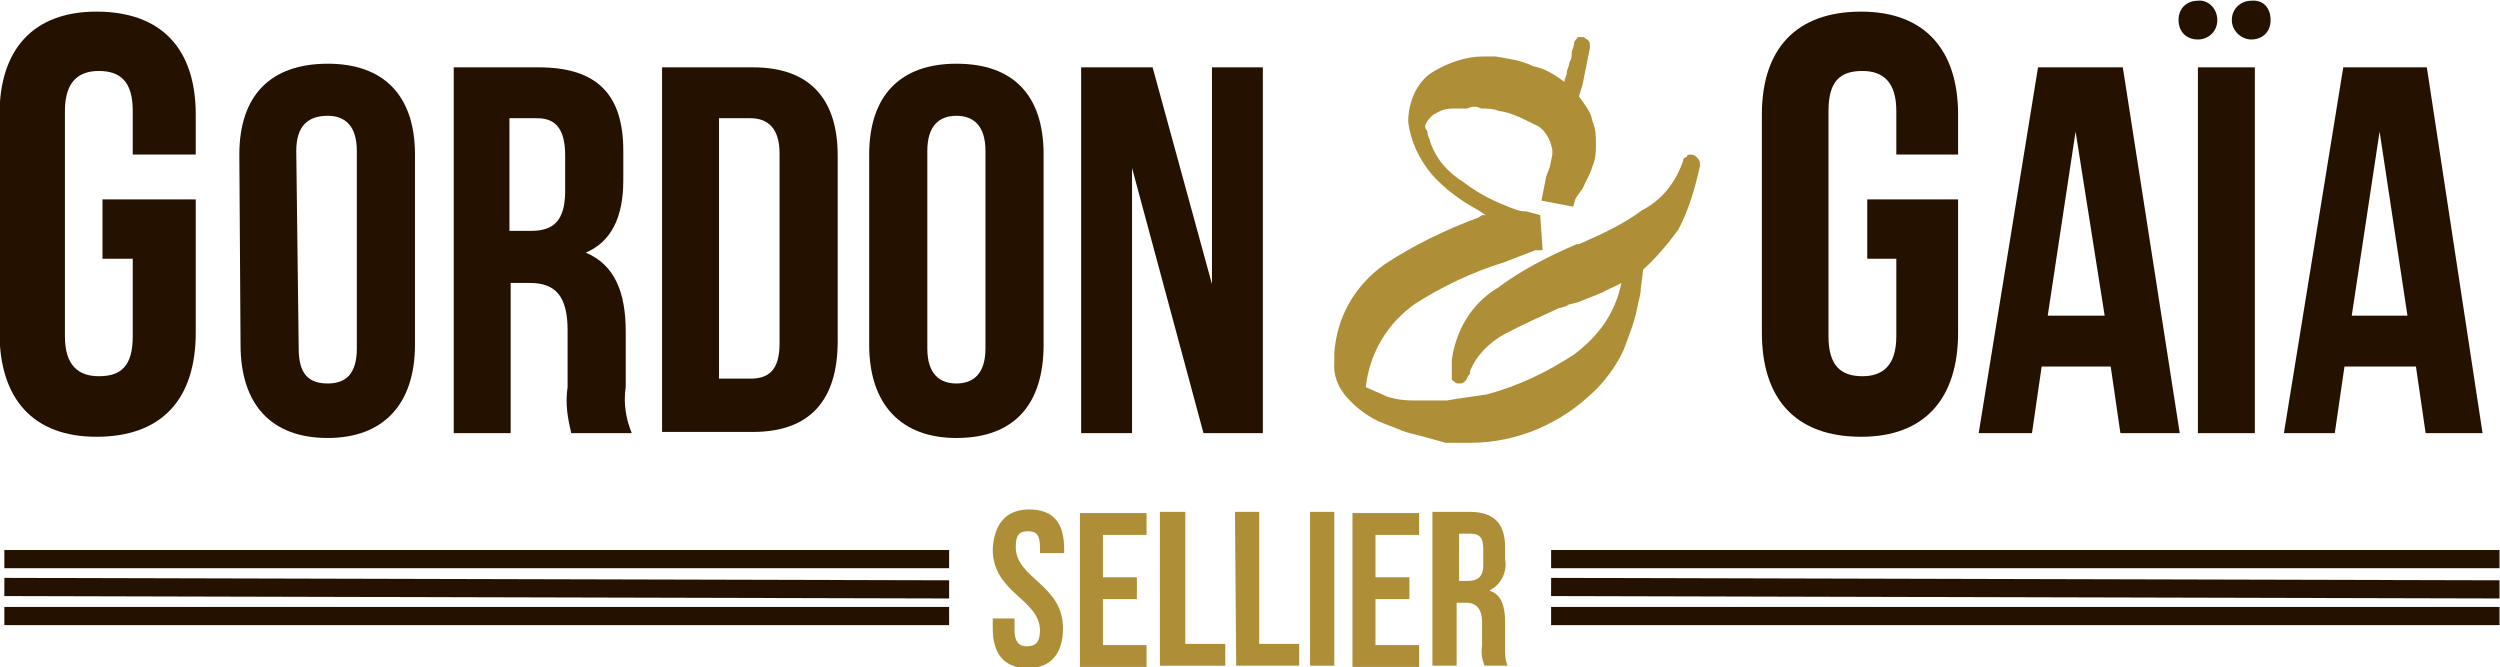
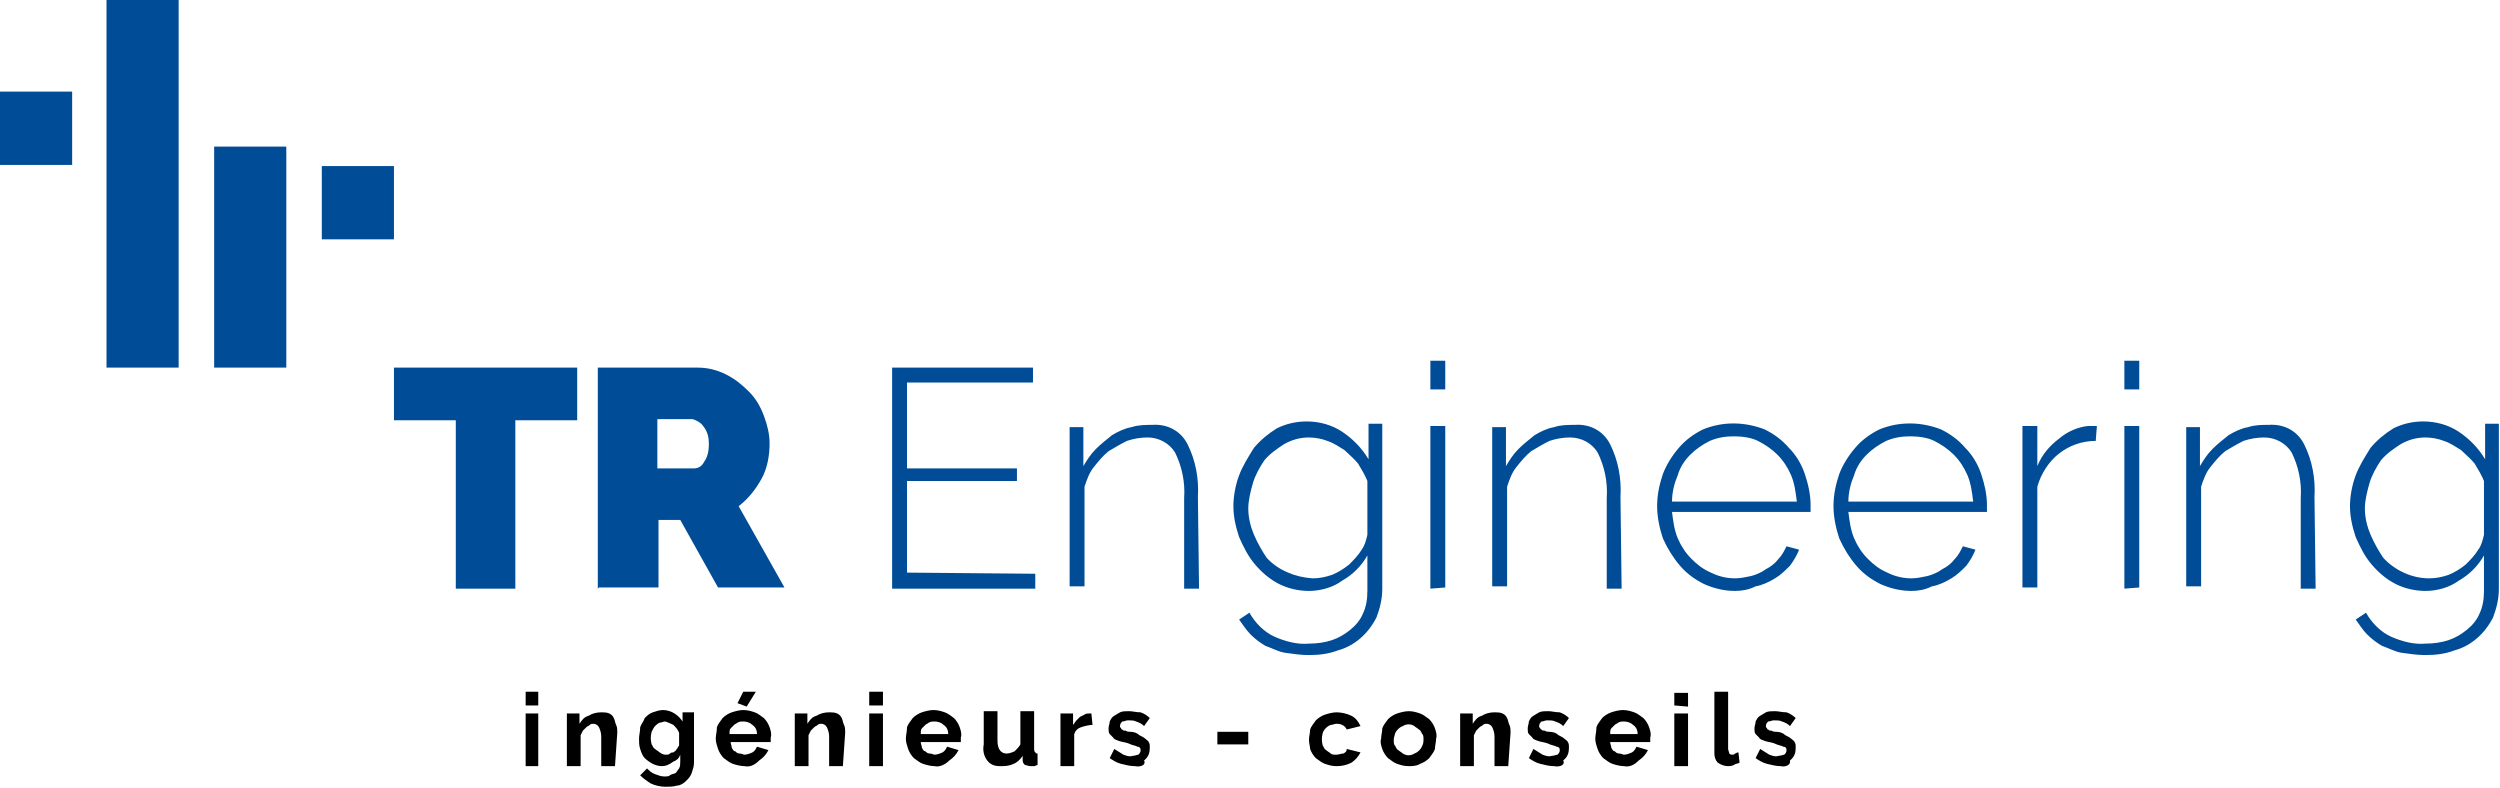
- <svg xmlns="http://www.w3.org/2000/svg" version="1.1" id="Calque_1" x="0px" y="0px" viewBox="0 0 516 137.5" style="enable-background:new 0 0 516 137.5;" xml:space="preserve">
+ <svg xmlns="http://www.w3.org/2000/svg" version="1.1" id="Layer_1" x="0px" y="0px" viewBox="0 0 218.3 68.8" style="enable-background:new 0 0 218.3 68.8;" xml:space="preserve">
  <style type="text/css">
- 	.st0{fill:#AE8E36;}
- 	.st1{fill:#241100;}
- 	.st2{fill:none;stroke:#241100;stroke-width:1.5;stroke-miterlimit:25;}
+ 	.st0{fill:#004C97;}
</style>
-   <g transform="translate(157.4,245.9) scale(2.5,2.5) translate(-63.2,-16.9)">
-     <path class="st0" d="M138.8-62.5c-0.8,1.1-1.8,2.3-2.9,3.3l-0.2,1.6c0,0.5-0.2,1-0.3,1.6c-0.2,1.1-0.7,2.3-1.1,3.4   c-0.5,1.1-1.3,2.3-2.3,3.3c-2.8,2.8-6.5,4.4-10.4,4.4c-0.7,0-1.3,0-2,0c-0.7-0.2-1.1-0.3-1.8-0.5c-0.7-0.2-1.3-0.3-1.8-0.5   c-0.7-0.3-1.3-0.5-2-0.8c-1-0.5-1.8-1.1-2.6-2c-0.7-0.8-1.1-1.8-1-2.9v-0.2v-0.2v-0.3c0.2-2.9,1.6-5.5,4.1-7.3   c2.4-1.6,5.1-2.9,7.8-3.9l0.3-0.2h0.3l-0.3-0.2l-0.3-0.2c-1.5-0.8-2.8-1.8-3.8-2.9c-1.1-1.3-1.8-2.8-2-4.4c0-1.6,0.7-3.3,2-4.1   c1.3-0.8,2.8-1.3,4.2-1.3h0.5h0.5c1.1,0.2,2.1,0.3,3.1,0.8c1,0.2,1.8,0.7,2.6,1.3c0-0.3,0.2-0.5,0.2-0.8c0-0.2,0.2-0.5,0.2-0.8   c0.2-0.3,0.2-0.5,0.2-0.8c0-0.2,0.2-0.5,0.2-0.8c0-0.2,0.2-0.3,0.3-0.5c0,0,0.2,0,0.3,0h0.2c0,0,0.2,0.2,0.3,0.2   c0.2,0.2,0.2,0.3,0.2,0.5v0.2l-0.2,1l-0.2,1l-0.2,1l-0.3,1c0.5,0.7,1,1.3,1.1,2c0.3,0.7,0.3,1.3,0.3,2c0,0.5,0,1.1-0.3,1.8   c-0.2,0.7-0.5,1.1-0.8,1.8l-0.5,0.7c-0.2,0.3-0.2,0.7-0.3,0.8l-2.6-0.5l0.2-1l0.2-1l0.3-0.8l0.2-1c0-0.2,0-0.2,0-0.2v-0.2   c-0.2-1-0.7-1.8-1.5-2.1c-1-0.5-2-1-2.9-1.1c-0.5-0.2-1-0.2-1.5-0.2c-0.3-0.2-0.8-0.2-1.1,0h-0.7h-0.5c-0.7,0-1.1,0.2-1.6,0.5   c-0.3,0.2-0.7,0.7-0.7,1c0,0.2,0.2,0.3,0.2,0.5c0,0.3,0.2,0.5,0.2,0.7c0.5,1.5,1.5,2.6,2.8,3.4c1.3,1,2.6,1.6,3.9,2.1   c0.5,0.2,0.8,0.3,1.3,0.3l1.1,0.3l0.2,2.9h-0.2H127c-0.5,0.2-0.8,0.3-1.3,0.5l-1.3,0.5c-2.6,0.8-5.1,2-7.3,3.4   c-2.3,1.6-3.8,4.1-4.1,6.9c0.7,0.3,1.1,0.5,1.8,0.8c0.7,0.2,1.3,0.3,2,0.3c1,0,2,0,2.9,0c1.1-0.2,2.1-0.3,3.3-0.5   c2.6-0.7,4.9-1.8,7.2-3.3c2-1.5,3.4-3.4,3.9-5.9c-0.5,0.3-1.1,0.5-1.6,0.8l-2,0.8l-0.8,0.2c-0.2,0.2-0.5,0.2-0.8,0.3   c-1.5,0.7-2.9,1.3-4.4,2.1c-1.3,0.7-2.4,1.8-2.9,3.1c0,0,0,0,0,0.2c-0.2,0.2-0.2,0.3-0.3,0.5c-0.2,0.2-0.3,0.3-0.5,0.3h-0.2   c-0.2,0-0.3-0.2-0.5-0.3c0-0.2,0-0.3,0-0.3c0-0.2,0-0.3,0-0.3c0-0.2,0-0.3,0-0.3v-0.2v-0.2c0-0.2,0-0.2,0-0.3   c0.3-2.4,1.6-4.7,3.8-6c2-1.5,4.2-2.6,6.5-3.6l0,0h0.2c1.8-0.8,3.6-1.6,5.2-2.8c1.6-0.8,2.8-2.3,3.4-4.1c0-0.2,0.2-0.3,0.3-0.3   c0-0.2,0.2-0.2,0.3-0.2s0.3,0,0.5,0.2c0.2,0.2,0.3,0.3,0.3,0.7C140.2-66,139.7-64.2,138.8-62.5L138.8-62.5z" />
-     <path class="st1" d="M8.7-65h7.7V-54c0,5.5-2.8,8.6-8.2,8.6c-5.2,0-8-3.1-8-8.6V-72c0-5.4,2.8-8.5,8-8.5c5.4,0,8.2,3.1,8.2,8.5v3.3   h-5.2v-3.6c0-2.4-1-3.3-2.8-3.3c-1.6,0-2.8,0.8-2.8,3.3v18.6c0,2.4,1.1,3.3,2.8,3.3c1.8,0,2.8-0.8,2.8-3.3v-6.4H8.7V-65z" />
-     <path class="st1" d="M20-68.7c0-4.9,2.6-7.5,7.3-7.5c4.6,0,7.2,2.6,7.2,7.5v15.7c0,4.9-2.6,7.7-7.2,7.7c-4.7,0-7.2-2.8-7.2-7.7   L20-68.7z M24.9-52.7c0,2.1,0.8,2.9,2.4,2.9c1.5,0,2.4-0.8,2.4-2.9v-16.3c0-2.1-1-2.9-2.4-2.9c-1.6,0-2.6,0.8-2.6,2.9L24.9-52.7z" />
-     <path class="st1" d="M47.4-45.7c-0.3-1.3-0.5-2.4-0.3-3.8v-4.7c0-2.8-1-3.9-3.1-3.9h-1.6v12.4h-4.7v-30.2h7c4.9,0,7,2.3,7,6.9v2.4   c0,3.1-1,5.1-3.1,6c2.4,1,3.3,3.3,3.3,6.5v4.6c-0.2,1.3,0,2.6,0.5,3.8H47.4z M42.3-71.7v9.3h1.8c1.8,0,2.8-0.8,2.8-3.3v-2.9   c0-2.1-0.7-3.1-2.3-3.1H42.3z" />
-     <path class="st1" d="M54.9-75.9h7.5c4.7,0,7,2.6,7,7.3v15.3c0,4.9-2.3,7.5-7,7.5h-7.5V-75.9z M59.6-71.7v21.5h2.6   c1.5,0,2.4-0.7,2.4-2.9v-15.7c0-2.1-1-2.9-2.4-2.9H59.6z" />
-     <path class="st1" d="M72-68.7c0-4.9,2.6-7.5,7.2-7.5c4.7,0,7.2,2.6,7.2,7.5v15.7c0,4.9-2.4,7.7-7.2,7.7c-4.6,0-7.2-2.8-7.2-7.7   V-68.7z M76.8-52.7c0,2.1,1,2.9,2.4,2.9s2.4-0.8,2.4-2.9v-16.3c0-2.1-1-2.9-2.4-2.9s-2.4,0.8-2.4,2.9V-52.7z" />
-     <path class="st1" d="M93.7-67.6v21.9h-4.2v-30.2h5.9l4.9,17.9v-17.9h4.2v30.2h-4.9L93.7-67.6z" />
-     <path class="st1" d="M154.4-65h7.5V-54c0,5.5-2.8,8.6-8,8.6c-5.4,0-8.2-3.1-8.2-8.6V-72c0-5.4,2.8-8.5,8.2-8.5c5.2,0,8,3.1,8,8.5   v3.3h-5.1v-3.6c0-2.4-1.1-3.3-2.8-3.3c-1.8,0-2.8,0.8-2.8,3.3v18.6c0,2.4,1,3.3,2.8,3.3c1.6,0,2.8-0.8,2.8-3.3v-6.4h-2.4V-65z" />
-     <path class="st1" d="M180.2-45.7h-4.9l-0.8-5.5h-5.7l-0.8,5.5h-4.4l4.9-30.2h7L180.2-45.7z M169.3-55.4h4.7l-2.4-15.2L169.3-55.4z" />
-     <path class="st1" d="M181.7-75.9h4.7v30.2h-4.7V-75.9z" />
-     <path class="st1" d="M205.2-45.7h-4.7l-0.8-5.5h-5.9l-0.8,5.5h-4.2l4.9-30.2h6.9L205.2-45.7z M194.4-55.4h4.6l-2.3-15.2L194.4-55.4   z" />
-     <path class="st1" d="M183.3-79.8c0,1-0.8,1.6-1.6,1.6c-1,0-1.6-0.7-1.6-1.6c0-1,0.7-1.6,1.6-1.6C182.5-81.5,183.3-80.8,183.3-79.8z   " />
-     <path class="st1" d="M187.7-79.8c0,1-0.7,1.6-1.6,1.6c-0.8,0-1.6-0.7-1.6-1.6c0-1,0.8-1.6,1.6-1.6   C187.1-81.5,187.7-80.8,187.7-79.8z" />
-     <path class="st0" d="M85.2-39.4c2,0,2.9,1.1,2.9,3.3v0.3h-2v-0.5c0-1-0.3-1.3-1-1.3s-1,0.3-1,1.3c0,2.6,3.9,3.1,3.9,6.7   c0,2.1-1,3.3-2.9,3.3s-2.9-1.1-2.9-3.3v-0.8h1.8v1c0,0.8,0.3,1.3,1,1.3c0.7,0,1.1-0.3,1.1-1.3c0-2.6-3.9-3.1-3.9-6.7   C82.3-38.2,83.3-39.4,85.2-39.4L85.2-39.4z" />
-     <path class="st0" d="M91.3-33.8h2.8v1.8h-2.8v3.8h3.6v1.8h-5.5v-12.7h5.5v1.8h-3.6V-33.8z" />
-     <path class="st0" d="M96-39.2h2.1v10.9h3.3v1.8H96V-39.2z" />
-     <path class="st0" d="M102.2-39.2h2v10.9h3.3v1.8h-5.2L102.2-39.2z" />
-     <path class="st0" d="M113.8-33.8h2.8v1.8h-2.8v3.8h3.6v1.8h-5.5v-12.7h5.5v1.8h-3.6V-33.8z" />
-     <path class="st0" d="M122.8-26.5c-0.2-0.5-0.3-1.1-0.2-1.6v-2c0-1.1-0.5-1.6-1.3-1.6h-0.8v5.2h-2v-12.7h3.1c2,0,2.9,1,2.9,2.9v1   c0.2,1-0.3,2.1-1.3,2.6c1,0.3,1.3,1.3,1.3,2.6v2c0,0.7,0,1.1,0.2,1.6H122.8z M120.7-37.4v3.9h0.7c0.8,0,1.3-0.3,1.3-1.3v-1.3   c0-1-0.3-1.3-1.1-1.3L120.7-37.4z" />
-     <path class="st0" d="M108.4-39.2h2v12.7h-2V-39.2z" />
-     <path class="st2" d="M206.6-35.3h-78.3" />
-     <path class="st2" d="M206.6-32.8L128.3-33" />
-     <path class="st2" d="M206.6-30.6h-78.3" />
-     <path class="st2" d="M78.6-35.3h-78" />
-     <path class="st2" d="M78.6-32.8L0.6-33" />
-     <path class="st2" d="M78.6-30.6h-78" />
+   <g>
+     <path id="Path_1" d="M45.9,61.6v-1.2H47v1.2H45.9z M45.9,66.9v-4.6H47v4.6H45.9z M53.7,66.9h-1.2v-2.6c0-0.3-0.1-0.6-0.2-0.8   c-0.1-0.2-0.3-0.3-0.5-0.3c-0.1,0-0.2,0-0.3,0.1c-0.1,0.1-0.2,0.1-0.3,0.2c-0.1,0.1-0.2,0.2-0.3,0.3l-0.2,0.4v2.7h-1.2v-4.6h1.1   v0.9c0.2-0.3,0.4-0.6,0.8-0.7c0.3-0.2,0.7-0.3,1.1-0.3c0.2,0,0.5,0,0.7,0.1c0.2,0.1,0.3,0.2,0.4,0.4c0.1,0.2,0.1,0.4,0.2,0.6   c0.1,0.2,0.1,0.4,0.1,0.7L53.7,66.9L53.7,66.9z M57.8,66.9c-0.3,0-0.6-0.1-0.8-0.2c-0.2-0.1-0.5-0.3-0.7-0.5   c-0.2-0.2-0.3-0.5-0.4-0.8c-0.1-0.3-0.1-0.6-0.1-0.9c0-0.3,0.1-0.6,0.1-1c0.1-0.3,0.3-0.5,0.4-0.8c0.2-0.2,0.4-0.4,0.7-0.5   c0.3-0.1,0.6-0.2,0.9-0.2c0.3,0,0.7,0.1,1,0.3c0.3,0.2,0.5,0.4,0.7,0.7v-0.8h1v4.4c0,0.3-0.1,0.6-0.2,0.9c-0.1,0.3-0.3,0.5-0.5,0.7   c-0.2,0.2-0.5,0.4-0.8,0.4c-0.3,0.1-0.7,0.1-1,0.1c-0.4,0-0.9-0.1-1.3-0.3c-0.3-0.2-0.6-0.4-0.9-0.7l0.6-0.6   c0.2,0.2,0.4,0.4,0.7,0.5c0.3,0.1,0.5,0.2,0.8,0.2c0.2,0,0.4,0,0.5-0.1c0.1-0.1,0.3-0.1,0.5-0.2c0.1-0.1,0.2-0.3,0.3-0.4   c0.1-0.2,0.1-0.4,0.1-0.6v-0.6c-0.1,0.3-0.3,0.5-0.6,0.6C58.4,66.8,58.1,66.9,57.8,66.9z M58.2,65.9c0.1,0,0.2,0,0.3-0.1   c0.1-0.1,0.2-0.1,0.3-0.1c0.1-0.1,0.2-0.1,0.3-0.3c0.1-0.1,0.1-0.2,0.2-0.3v-1.1c-0.1-0.3-0.3-0.5-0.5-0.7   c-0.2-0.1-0.4-0.2-0.7-0.3c-0.2,0-0.3,0.1-0.5,0.1c-0.2,0.1-0.3,0.2-0.4,0.3c-0.1,0.1-0.2,0.3-0.3,0.5c-0.1,0.4-0.1,0.7,0,1.1   c0.1,0.1,0.1,0.3,0.3,0.4c0.1,0.1,0.3,0.2,0.4,0.3C57.9,65.9,58,65.9,58.2,65.9L58.2,65.9z M65,66.9c-0.3,0-0.7-0.1-1-0.2   c-0.3-0.1-0.5-0.3-0.8-0.5c-0.2-0.2-0.4-0.5-0.5-0.8c-0.1-0.3-0.2-0.6-0.2-0.9c0-0.3,0.1-0.6,0.1-1c0.1-0.3,0.3-0.5,0.5-0.8   c0.2-0.2,0.5-0.4,0.8-0.5c0.3-0.1,0.7-0.2,1-0.2c0.4,0,0.7,0.1,1,0.2c0.3,0.1,0.5,0.3,0.8,0.5c0.2,0.2,0.4,0.5,0.5,0.8   c0.1,0.3,0.2,0.6,0.1,0.9v0.4h-3.5c0,0.2,0.1,0.3,0.1,0.5c0.1,0.1,0.1,0.3,0.3,0.3c0.1,0.1,0.2,0.2,0.4,0.2c0.2,0,0.3,0.1,0.4,0.1   c0.2,0,0.5-0.1,0.7-0.2c0.2-0.1,0.3-0.3,0.4-0.5l1,0.3c-0.2,0.4-0.5,0.7-0.8,0.9C65.9,66.8,65.5,67,65,66.9L65,66.9z M66.1,64.1   c0-0.3-0.1-0.6-0.4-0.8c-0.2-0.2-0.5-0.3-0.8-0.3c-0.2,0-0.3,0-0.5,0.1c-0.1,0.1-0.2,0.1-0.3,0.2c-0.1,0.1-0.2,0.2-0.3,0.3   c-0.1,0.1-0.1,0.3-0.1,0.5L66.1,64.1L66.1,64.1z M65.2,61.7l-0.8-0.3l0.5-1h1.1L65.2,61.7z M73.6,66.9h-1.2v-2.6   c0-0.3-0.1-0.6-0.2-0.8c-0.1-0.2-0.3-0.3-0.5-0.3c-0.1,0-0.2,0-0.3,0.1c-0.1,0.1-0.2,0.1-0.3,0.2c-0.1,0.1-0.2,0.2-0.3,0.3   l-0.2,0.4v2.7h-1.2v-4.6h1.1v0.9c0.2-0.3,0.4-0.6,0.8-0.7c0.3-0.2,0.7-0.3,1.1-0.3c0.2,0,0.5,0,0.7,0.1c0.2,0.1,0.3,0.2,0.4,0.4   c0.1,0.2,0.1,0.4,0.2,0.6c0.1,0.2,0.1,0.4,0.1,0.7L73.6,66.9L73.6,66.9z M75.9,61.6v-1.2h1.2v1.2H75.9z M75.9,66.9v-4.6h1.2v4.6   L75.9,66.9z M81.6,66.9c-0.3,0-0.7-0.1-1-0.2c-0.3-0.1-0.5-0.3-0.8-0.5c-0.2-0.2-0.4-0.5-0.5-0.8c-0.1-0.3-0.2-0.6-0.2-0.9   c0-0.3,0.1-0.6,0.1-1c0.1-0.3,0.3-0.5,0.5-0.8c0.2-0.2,0.5-0.4,0.8-0.5c0.3-0.1,0.7-0.2,1-0.2c0.4,0,0.7,0.1,1,0.2   c0.3,0.1,0.5,0.3,0.8,0.5c0.2,0.2,0.4,0.5,0.5,0.8c0.1,0.3,0.2,0.6,0.1,0.9v0.4h-3.5c0,0.2,0.1,0.3,0.1,0.5   c0.1,0.1,0.1,0.3,0.3,0.3c0.1,0.1,0.2,0.2,0.4,0.2c0.2,0,0.3,0.1,0.4,0.1c0.2,0,0.5-0.1,0.7-0.2c0.2-0.1,0.3-0.3,0.4-0.5l1,0.3   c-0.2,0.4-0.5,0.7-0.8,0.9C82.5,66.8,82,67,81.6,66.9L81.6,66.9z M82.8,64.1c0-0.3-0.1-0.6-0.4-0.8c-0.2-0.2-0.5-0.3-0.8-0.3   c-0.2,0-0.3,0-0.5,0.1c-0.1,0.1-0.2,0.1-0.3,0.2c-0.1,0.1-0.2,0.2-0.3,0.3c-0.1,0.1-0.1,0.3-0.1,0.5L82.8,64.1L82.8,64.1z    M87.3,66.9c-0.4,0-0.8-0.1-1.1-0.5c-0.3-0.4-0.4-0.9-0.3-1.4v-2.9h1.2v2.6c0,0.7,0.3,1.1,0.8,1.1c0.2,0,0.5-0.1,0.7-0.2   c0.2-0.2,0.4-0.4,0.5-0.6v-2.9h1.2v3.3c0,0.1,0,0.2,0.1,0.3c0.1,0.1,0.1,0.1,0.2,0.1v1c-0.1,0-0.2,0.1-0.3,0.1H90   c-0.2,0-0.4-0.1-0.5-0.1c-0.1-0.1-0.2-0.2-0.2-0.4V66c-0.2,0.3-0.5,0.6-0.8,0.7C88.1,66.9,87.7,66.9,87.3,66.9L87.3,66.9z    M95.4,63.3c-0.3,0-0.7,0.1-1,0.2c-0.3,0.1-0.5,0.3-0.6,0.6v2.8h-1.2v-4.6h1.1v1c0.1-0.1,0.2-0.3,0.3-0.4l0.3-0.3l0.4-0.2   c0.1-0.1,0.3-0.1,0.4-0.1h0.2L95.4,63.3L95.4,63.3z M99.1,66.9c-0.4,0-0.8-0.1-1.2-0.2c-0.4-0.1-0.7-0.3-1-0.5l0.4-0.8   c0.3,0.2,0.5,0.3,0.8,0.5c0.3,0.1,0.5,0.2,0.8,0.1c0.2,0,0.4-0.1,0.5-0.1c0.1-0.1,0.2-0.2,0.2-0.4c0-0.2-0.1-0.3-0.3-0.3   c-0.1-0.1-0.4-0.1-0.8-0.3c-0.3-0.1-0.5-0.1-0.8-0.2c-0.2-0.1-0.4-0.1-0.5-0.3c-0.1-0.1-0.2-0.2-0.3-0.3c-0.1-0.1-0.1-0.3-0.1-0.5   c0-0.2,0.1-0.4,0.1-0.6c0.1-0.2,0.2-0.4,0.4-0.5c0.2-0.1,0.3-0.2,0.5-0.3c0.2-0.1,0.5-0.1,0.8-0.1c0.3,0,0.6,0.1,1,0.1   c0.3,0.1,0.6,0.3,0.8,0.5l-0.5,0.7c-0.2-0.2-0.4-0.3-0.7-0.4c-0.2-0.1-0.4-0.1-0.7-0.1c-0.2,0-0.3,0.1-0.5,0.1   c-0.1,0.1-0.2,0.2-0.2,0.4c0,0.1,0,0.1,0.1,0.2c0,0.1,0.1,0.1,0.1,0.1c0.1,0.1,0.1,0.1,0.3,0.1c0.1,0.1,0.3,0.1,0.4,0.1   c0.3,0,0.6,0.1,0.8,0.3c0.2,0.1,0.4,0.2,0.5,0.3c0.1,0.1,0.3,0.2,0.3,0.3c0.1,0.1,0.1,0.3,0.1,0.5c0,0.4-0.1,0.8-0.5,1.1   C100.1,66.8,99.6,67,99.1,66.9L99.1,66.9z M106.3,65v-1.1h2.7V65H106.3z M114.3,64.6c0-0.3,0.1-0.6,0.1-0.9   c0.1-0.3,0.3-0.5,0.5-0.8c0.2-0.2,0.5-0.4,0.8-0.5c0.3-0.1,0.7-0.2,1-0.2c0.4,0,0.9,0.1,1.3,0.3c0.4,0.2,0.6,0.5,0.8,0.9l-1.2,0.3   c-0.1-0.2-0.2-0.3-0.4-0.4c-0.2-0.1-0.4-0.1-0.5-0.1c-0.2,0-0.3,0.1-0.5,0.1c-0.3,0.1-0.6,0.4-0.7,0.7c-0.1,0.4-0.1,0.7,0,1.1   c0.1,0.1,0.1,0.3,0.3,0.4c0.1,0.1,0.3,0.2,0.4,0.3c0.1,0.1,0.3,0.1,0.5,0.1c0.2,0,0.4-0.1,0.6-0.1c0.2-0.1,0.3-0.2,0.3-0.4l1.2,0.3   c-0.2,0.4-0.5,0.7-0.8,0.9c-0.4,0.2-0.8,0.3-1.3,0.3c-0.4,0-0.7-0.1-1-0.2c-0.3-0.1-0.5-0.3-0.8-0.5c-0.2-0.2-0.4-0.5-0.5-0.8   C114.4,65.2,114.3,64.9,114.3,64.6L114.3,64.6z M123,66.9c-0.4,0-0.7-0.1-1-0.2c-0.3-0.1-0.5-0.3-0.8-0.5c-0.2-0.2-0.4-0.5-0.5-0.8   c-0.1-0.3-0.2-0.6-0.1-0.9c0-0.3,0.1-0.6,0.1-0.9c0.1-0.3,0.3-0.5,0.5-0.8c0.2-0.2,0.5-0.4,0.8-0.5c0.3-0.1,0.7-0.2,1-0.2   c0.4,0,0.7,0.1,1,0.2c0.3,0.1,0.5,0.3,0.8,0.5c0.2,0.2,0.4,0.5,0.5,0.8c0.1,0.3,0.2,0.6,0.1,0.9c0,0.3-0.1,0.6-0.1,0.9   c-0.1,0.3-0.3,0.5-0.5,0.8c-0.2,0.2-0.5,0.4-0.8,0.5C123.7,66.9,123.3,66.9,123,66.9L123,66.9z M121.7,64.6c0,0.2,0,0.4,0.1,0.5   c0.1,0.1,0.1,0.3,0.3,0.4c0.1,0.1,0.3,0.2,0.4,0.3c0.3,0.2,0.7,0.2,1,0c0.3-0.1,0.6-0.4,0.7-0.7c0.1-0.2,0.1-0.4,0.1-0.5   c0-0.2,0-0.4-0.1-0.5c-0.1-0.1-0.1-0.3-0.3-0.4c-0.1-0.1-0.3-0.2-0.4-0.3c-0.3-0.2-0.7-0.2-1,0c-0.3,0.1-0.6,0.4-0.7,0.7   C121.8,64.2,121.7,64.4,121.7,64.6L121.7,64.6z M131.7,66.9h-1.2v-2.6c0-0.3-0.1-0.6-0.2-0.8c-0.1-0.2-0.3-0.3-0.5-0.3   c-0.1,0-0.2,0-0.3,0.1c-0.1,0.1-0.2,0.1-0.3,0.2c-0.1,0.1-0.2,0.2-0.3,0.3l-0.2,0.4v2.7h-1.2v-4.6h1.1v0.9c0.2-0.3,0.4-0.6,0.8-0.7   c0.3-0.2,0.7-0.3,1.1-0.3c0.2,0,0.5,0,0.7,0.1c0.2,0.1,0.3,0.2,0.4,0.4c0.1,0.2,0.1,0.4,0.2,0.6c0.1,0.2,0.1,0.4,0.1,0.7   L131.7,66.9L131.7,66.9z M135.7,66.9c-0.4,0-0.8-0.1-1.2-0.2c-0.4-0.1-0.7-0.3-1-0.5l0.4-0.8c0.3,0.2,0.5,0.3,0.8,0.5   c0.3,0.1,0.5,0.2,0.8,0.1c0.2,0,0.4-0.1,0.5-0.1c0.1-0.1,0.2-0.2,0.2-0.4c0-0.2-0.1-0.3-0.3-0.3c-0.1-0.1-0.4-0.1-0.8-0.3   c-0.3-0.1-0.5-0.1-0.8-0.2c-0.2-0.1-0.4-0.1-0.5-0.3c-0.1-0.1-0.2-0.2-0.3-0.3c-0.1-0.1-0.1-0.3-0.1-0.5c0-0.2,0.1-0.4,0.1-0.6   c0.1-0.2,0.2-0.4,0.4-0.5c0.2-0.1,0.3-0.2,0.5-0.3c0.2-0.1,0.5-0.1,0.8-0.1c0.3,0,0.6,0.1,1,0.1c0.3,0.1,0.6,0.3,0.8,0.5l-0.5,0.7   c-0.2-0.2-0.4-0.3-0.7-0.4c-0.2-0.1-0.4-0.1-0.7-0.1c-0.2,0-0.3,0.1-0.5,0.1c-0.1,0.1-0.2,0.2-0.2,0.4c0,0.1,0,0.1,0.1,0.2   c0,0.1,0.1,0.1,0.1,0.1c0.1,0.1,0.1,0.1,0.3,0.1c0.1,0.1,0.3,0.1,0.4,0.1c0.3,0,0.6,0.1,0.8,0.3c0.2,0.1,0.4,0.2,0.5,0.3   c0.1,0.1,0.3,0.2,0.3,0.3c0.1,0.1,0.1,0.3,0.1,0.5c0,0.4-0.1,0.8-0.5,1.1C136.7,66.8,136.2,67,135.7,66.9L135.7,66.9z M141.8,66.9   c-0.3,0-0.7-0.1-1-0.2c-0.3-0.1-0.5-0.3-0.8-0.5c-0.2-0.2-0.4-0.5-0.5-0.8c-0.1-0.3-0.2-0.6-0.2-0.9c0-0.3,0.1-0.6,0.1-1   c0.1-0.3,0.3-0.5,0.5-0.8c0.2-0.2,0.5-0.4,0.8-0.5c0.3-0.1,0.7-0.2,1-0.2c0.4,0,0.7,0.1,1,0.2c0.3,0.1,0.5,0.3,0.8,0.5   c0.2,0.2,0.4,0.5,0.5,0.8c0.1,0.3,0.2,0.6,0.1,0.9v0.4h-3.5c0,0.2,0.1,0.3,0.1,0.5c0.1,0.1,0.1,0.3,0.3,0.3   c0.1,0.1,0.2,0.2,0.4,0.2c0.2,0,0.3,0.1,0.4,0.1c0.2,0,0.5-0.1,0.7-0.2c0.2-0.1,0.3-0.3,0.4-0.5l1,0.3c-0.2,0.4-0.5,0.7-0.8,0.9   C142.7,66.8,142.3,67,141.8,66.9L141.8,66.9z M143,64.1c0-0.3-0.1-0.6-0.4-0.8c-0.2-0.2-0.5-0.3-0.8-0.3c-0.2,0-0.3,0-0.5,0.1   c-0.1,0.1-0.2,0.1-0.3,0.2c-0.1,0.1-0.2,0.2-0.3,0.3c-0.1,0.1-0.1,0.3-0.1,0.5L143,64.1L143,64.1L143,64.1z M146.2,61.6v-1.1h1.2   v1.2L146.2,61.6z M146.2,66.9v-4.6h1.2v4.6L146.2,66.9z M149.7,60.4h1.2v5c0,0.1,0.1,0.3,0.1,0.4c0.1,0.1,0.2,0.1,0.3,0.1   c0.1,0,0.1,0,0.2-0.1c0.1,0,0.1-0.1,0.3-0.1l0.1,0.9c-0.2,0.1-0.4,0.1-0.5,0.2c-0.2,0.1-0.4,0.1-0.5,0.1c-0.3,0-0.6-0.1-0.9-0.3   c-0.2-0.2-0.3-0.5-0.3-0.8L149.7,60.4L149.7,60.4z M155.5,66.9c-0.4,0-0.8-0.1-1.2-0.2c-0.4-0.1-0.7-0.3-1-0.5l0.4-0.8   c0.3,0.2,0.5,0.3,0.8,0.5c0.3,0.1,0.5,0.2,0.8,0.1c0.2,0,0.4-0.1,0.5-0.1c0.1-0.1,0.2-0.2,0.2-0.4c0-0.2-0.1-0.3-0.3-0.3   c-0.1-0.1-0.4-0.1-0.8-0.3c-0.3-0.1-0.5-0.1-0.8-0.2c-0.2-0.1-0.4-0.1-0.5-0.3c-0.1-0.1-0.2-0.2-0.3-0.3c-0.1-0.1-0.1-0.3-0.1-0.5   c0-0.2,0.1-0.4,0.1-0.6c0.1-0.2,0.2-0.4,0.4-0.5c0.2-0.1,0.3-0.2,0.5-0.3c0.2-0.1,0.5-0.1,0.8-0.1c0.3,0,0.6,0.1,1,0.1   c0.3,0.1,0.6,0.3,0.8,0.5l-0.5,0.7c-0.2-0.2-0.4-0.3-0.7-0.4c-0.2-0.1-0.4-0.1-0.7-0.1c-0.2,0-0.3,0.1-0.5,0.1   c-0.1,0.1-0.2,0.2-0.2,0.4c0,0.1,0,0.1,0.1,0.2c0,0.1,0.1,0.1,0.1,0.1c0.1,0.1,0.1,0.1,0.3,0.1c0.1,0.1,0.3,0.1,0.4,0.1   c0.3,0,0.6,0.1,0.8,0.3c0.2,0.1,0.4,0.2,0.5,0.3c0.1,0.1,0.3,0.2,0.3,0.3c0.1,0.1,0.1,0.3,0.1,0.5c0,0.4-0.1,0.8-0.5,1.1   C156.4,66.8,155.9,67,155.5,66.9L155.5,66.9z" />
+     <path id="Path_2" class="st0" d="M50.4,36.7H45v14.7h-5.2V36.7h-5.4v-4.6h16V36.7z M52.2,51.4V32.1h8.7c0.9,0,1.7,0.2,2.5,0.6   c0.8,0.4,1.4,0.9,2,1.5c0.6,0.6,1,1.3,1.3,2.1c0.3,0.8,0.5,1.6,0.5,2.4c0,1.1-0.2,2.2-0.7,3.1c-0.5,0.9-1.1,1.7-2,2.4l4,7.1h-5.8   l-3.3-5.9h-1.9v5.9h-5.2L52.2,51.4z M57.4,40.9h3.2c0.4,0,0.7-0.2,0.9-0.6c0.3-0.4,0.4-1,0.4-1.5c0-0.6-0.1-1.1-0.5-1.6   c-0.2-0.3-0.6-0.5-0.9-0.6h-3.1L57.4,40.9L57.4,40.9z M90.4,50.1v1.3H77.9V32.1h12.3v1.3h-11v7.5h9.6V42h-9.6v8L90.4,50.1   L90.4,50.1L90.4,50.1z M104.7,51.4h-1.3v-7.9c0.1-1.4-0.2-2.8-0.8-4c-0.5-0.8-1.4-1.3-2.4-1.3c-0.6,0-1.2,0.1-1.8,0.3   c-0.6,0.3-1.1,0.6-1.6,0.9c-0.5,0.4-0.9,0.9-1.3,1.4c-0.4,0.5-0.6,1.1-0.8,1.7v8.7h-1.3V37.3h1.2v3.4c0.3-0.5,0.6-1,1.1-1.5   c0.4-0.4,0.9-0.8,1.4-1.2c0.5-0.3,1.1-0.6,1.7-0.7c0.6-0.2,1.2-0.2,1.8-0.2c1.3-0.1,2.5,0.5,3.1,1.7c0.7,1.4,1,3,0.9,4.6   L104.7,51.4L104.7,51.4z M114.3,51.6c-0.9,0-1.8-0.2-2.6-0.6c-0.8-0.4-1.5-1-2.1-1.7c-0.6-0.7-1-1.5-1.4-2.4   c-0.3-0.9-0.5-1.8-0.5-2.7c0-0.9,0.2-1.9,0.5-2.7c0.3-0.8,0.8-1.6,1.3-2.4c0.6-0.7,1.2-1.2,2-1.7c0.8-0.4,1.7-0.6,2.6-0.6   c1.1,0,2.2,0.3,3.1,0.9c0.9,0.6,1.7,1.4,2.3,2.4v-3.1h1.2v14.4c0,0.9-0.2,1.7-0.5,2.5c-0.7,1.4-1.9,2.5-3.4,2.9   c-0.8,0.3-1.6,0.4-2.5,0.4c-0.7,0-1.4-0.1-2.1-0.2c-0.6-0.1-1.1-0.4-1.7-0.6c-0.5-0.3-0.9-0.6-1.3-1c-0.4-0.4-0.7-0.9-1-1.3   l0.9-0.6c0.5,0.9,1.3,1.7,2.2,2.1c0.9,0.4,2,0.7,3,0.6c0.7,0,1.4-0.1,2-0.3c0.6-0.2,1.1-0.5,1.6-0.9c0.5-0.4,0.9-0.9,1.1-1.4   c0.3-0.6,0.4-1.3,0.4-2v-3.1c-0.5,0.9-1.3,1.7-2.2,2.2C116.4,51.3,115.3,51.6,114.3,51.6L114.3,51.6z M114.6,50.5   c0.6,0,1.1-0.1,1.7-0.3c0.5-0.2,1-0.5,1.5-0.9c0.4-0.4,0.8-0.8,1.1-1.3c0.3-0.4,0.4-0.9,0.5-1.3V42c-0.2-0.5-0.5-1-0.8-1.5   c-0.3-0.4-0.8-0.8-1.2-1.2c-0.5-0.3-0.9-0.6-1.5-0.8c-0.5-0.2-1.1-0.3-1.6-0.3c-0.8,0-1.5,0.2-2.2,0.6c-0.6,0.4-1.2,0.8-1.7,1.4   c-0.4,0.6-0.8,1.3-1,2c-0.2,0.7-0.4,1.5-0.4,2.2c0,0.8,0.2,1.6,0.5,2.3c0.3,0.7,0.7,1.4,1.1,2C111.6,49.8,113.1,50.4,114.6,50.5   L114.6,50.5z M124.9,34v-2.5h1.3V34L124.9,34z M124.9,51.4V37.2h1.3v14.1L124.9,51.4z M141.6,51.4h-1.3v-7.9c0.1-1.4-0.2-2.8-0.8-4   c-0.5-0.8-1.4-1.3-2.4-1.3c-0.6,0-1.2,0.1-1.8,0.3c-0.6,0.3-1.1,0.6-1.6,0.9c-0.5,0.4-0.9,0.9-1.3,1.4c-0.4,0.5-0.6,1.1-0.8,1.7   v8.7h-1.3V37.3h1.2v3.4c0.3-0.5,0.6-1,1.1-1.5c0.4-0.4,0.9-0.8,1.4-1.2c0.5-0.3,1.1-0.6,1.7-0.7c0.6-0.2,1.2-0.2,1.8-0.2   c1.3-0.1,2.5,0.5,3.1,1.7c0.7,1.4,1,3,0.9,4.6L141.6,51.4L141.6,51.4z M151.5,51.6c-0.9,0-1.8-0.2-2.7-0.6   c-0.8-0.4-1.5-0.9-2.1-1.6c-0.6-0.7-1.1-1.5-1.5-2.4c-0.3-0.9-0.5-1.9-0.5-2.8c0-1,0.2-1.9,0.5-2.8c0.3-0.8,0.8-1.6,1.4-2.3   c0.6-0.7,1.3-1.2,2.1-1.6c1.7-0.7,3.6-0.7,5.4,0c0.8,0.4,1.5,0.9,2.1,1.6c0.6,0.6,1.1,1.4,1.4,2.3c0.3,0.9,0.5,1.8,0.5,2.7v0.6H146   c0.1,0.8,0.2,1.6,0.5,2.3c0.3,0.7,0.7,1.3,1.2,1.8c0.5,0.5,1,0.9,1.7,1.2c0.6,0.3,1.3,0.5,2.1,0.5c0.5,0,0.9-0.1,1.4-0.2   c0.4-0.1,0.9-0.3,1.3-0.6c0.4-0.2,0.8-0.5,1.1-0.9c0.3-0.3,0.5-0.7,0.7-1.1l1.1,0.3c-0.2,0.5-0.5,1-0.8,1.4   c-0.4,0.4-0.8,0.8-1.3,1.1c-0.5,0.3-1.1,0.6-1.7,0.7C152.7,51.5,152.1,51.6,151.5,51.6L151.5,51.6z M156.9,43.8   c-0.1-0.8-0.2-1.6-0.5-2.3c-0.3-0.7-0.7-1.3-1.2-1.8c-0.5-0.5-1.1-0.9-1.7-1.2c-0.6-0.3-1.4-0.4-2.1-0.4c-0.7,0-1.4,0.1-2.1,0.4   c-0.6,0.3-1.2,0.7-1.7,1.2c-0.5,0.5-0.9,1.1-1.1,1.8c-0.3,0.7-0.5,1.5-0.5,2.3H156.9z M166.9,51.6c-0.9,0-1.8-0.2-2.7-0.6   c-0.8-0.4-1.5-0.9-2.1-1.6c-0.6-0.7-1.1-1.5-1.5-2.4c-0.3-0.9-0.5-1.9-0.5-2.8c0-1,0.2-1.9,0.5-2.8c0.3-0.8,0.8-1.6,1.4-2.3   c0.6-0.7,1.3-1.2,2.1-1.6c1.7-0.7,3.6-0.7,5.4,0c0.8,0.4,1.5,0.9,2.1,1.6c0.6,0.6,1.1,1.4,1.4,2.3c0.3,0.9,0.5,1.8,0.5,2.7v0.6   h-12.1c0.1,0.8,0.2,1.6,0.5,2.3c0.3,0.7,0.7,1.3,1.2,1.8c0.5,0.5,1,0.9,1.7,1.2c0.6,0.3,1.3,0.5,2.1,0.5c0.5,0,0.9-0.1,1.4-0.2   c0.4-0.1,0.9-0.3,1.3-0.6c0.4-0.2,0.8-0.5,1.1-0.9c0.3-0.3,0.5-0.7,0.7-1.1l1.1,0.3c-0.2,0.5-0.5,1-0.8,1.4   c-0.4,0.4-0.8,0.8-1.3,1.1c-0.5,0.3-1.1,0.6-1.7,0.7C168.1,51.5,167.5,51.6,166.9,51.6L166.9,51.6z M172.3,43.8   c-0.1-0.8-0.2-1.6-0.5-2.3c-0.3-0.7-0.7-1.3-1.2-1.8c-0.5-0.5-1.1-0.9-1.7-1.2c-0.6-0.3-1.4-0.4-2.1-0.4c-0.7,0-1.4,0.1-2.1,0.4   c-0.6,0.3-1.2,0.7-1.7,1.2c-0.5,0.5-0.9,1.1-1.1,1.8c-0.3,0.7-0.5,1.5-0.5,2.3H172.3z M183,38.5c-1.2,0-2.3,0.4-3.2,1.1   c-0.9,0.7-1.6,1.8-1.9,2.9v8.8h-1.3V37.2h1.3v3.5c0.4-1,1.1-1.8,1.9-2.4c0.7-0.6,1.6-1,2.5-1.1h0.8L183,38.5L183,38.5z M185.5,34   v-2.5h1.3V34L185.5,34z M185.5,51.4V37.2h1.3v14.1L185.5,51.4z M202.2,51.4h-1.3v-7.9c0.1-1.4-0.2-2.8-0.8-4   c-0.5-0.8-1.4-1.3-2.4-1.3c-0.6,0-1.2,0.1-1.8,0.3c-0.6,0.3-1.1,0.6-1.6,0.9c-0.5,0.4-0.9,0.9-1.3,1.4c-0.4,0.5-0.6,1.1-0.8,1.7   v8.7h-1.3V37.3h1.2v3.4c0.3-0.5,0.6-1,1.1-1.5c0.4-0.4,0.9-0.8,1.4-1.2c0.5-0.3,1.1-0.6,1.7-0.7c0.6-0.2,1.2-0.2,1.8-0.2   c1.3-0.1,2.5,0.5,3.1,1.7c0.7,1.4,1,3,0.9,4.6L202.2,51.4L202.2,51.4z M211.8,51.6c-0.9,0-1.8-0.2-2.6-0.6c-0.8-0.4-1.5-1-2.1-1.7   c-0.6-0.7-1-1.5-1.4-2.4c-0.3-0.9-0.5-1.8-0.5-2.7c0-0.9,0.2-1.9,0.5-2.7c0.3-0.8,0.8-1.6,1.3-2.4c0.6-0.7,1.2-1.2,2-1.7   c0.8-0.4,1.7-0.6,2.6-0.6c1.1,0,2.2,0.3,3.1,0.9c0.9,0.6,1.7,1.4,2.3,2.4v-3.1h1.2v14.4c0,0.9-0.2,1.7-0.5,2.5   c-0.7,1.4-1.9,2.5-3.4,2.9c-0.8,0.3-1.6,0.4-2.5,0.4c-0.7,0-1.4-0.1-2.1-0.2c-0.6-0.1-1.1-0.4-1.7-0.6c-0.5-0.3-0.9-0.6-1.3-1   c-0.4-0.4-0.7-0.9-1-1.3l0.9-0.6c0.5,0.9,1.3,1.7,2.2,2.1c0.9,0.4,2,0.7,3,0.6c0.7,0,1.4-0.1,2-0.3c0.6-0.2,1.1-0.5,1.6-0.9   c0.5-0.4,0.9-0.9,1.1-1.4c0.3-0.6,0.4-1.3,0.4-2v-3.1c-0.5,0.9-1.3,1.7-2.2,2.2C213.9,51.3,212.8,51.6,211.8,51.6L211.8,51.6z    M212.1,50.5c0.6,0,1.1-0.1,1.7-0.3c0.5-0.2,1-0.5,1.5-0.9c0.4-0.4,0.8-0.8,1.1-1.3c0.3-0.4,0.4-0.9,0.5-1.3V42   c-0.2-0.5-0.5-1-0.8-1.5c-0.3-0.4-0.8-0.8-1.2-1.2c-0.5-0.3-0.9-0.6-1.5-0.8c-0.5-0.2-1.1-0.3-1.6-0.3c-0.8,0-1.5,0.2-2.2,0.6   c-0.6,0.4-1.2,0.8-1.7,1.4c-0.4,0.6-0.8,1.3-1,2c-0.2,0.7-0.4,1.5-0.4,2.2c0,0.8,0.2,1.6,0.5,2.3c0.3,0.7,0.7,1.4,1.1,2   C209.1,49.8,210.6,50.5,212.1,50.5L212.1,50.5z M34.4,14.5h-6.3v6.4h6.3V14.5z M6.3,8H0v6.4h6.3L6.3,8L6.3,8z M25,12.8h-6.3v19.3   H25V12.8z M15.6,0H9.3v32.1h6.3V0z" />
  </g>
</svg>
